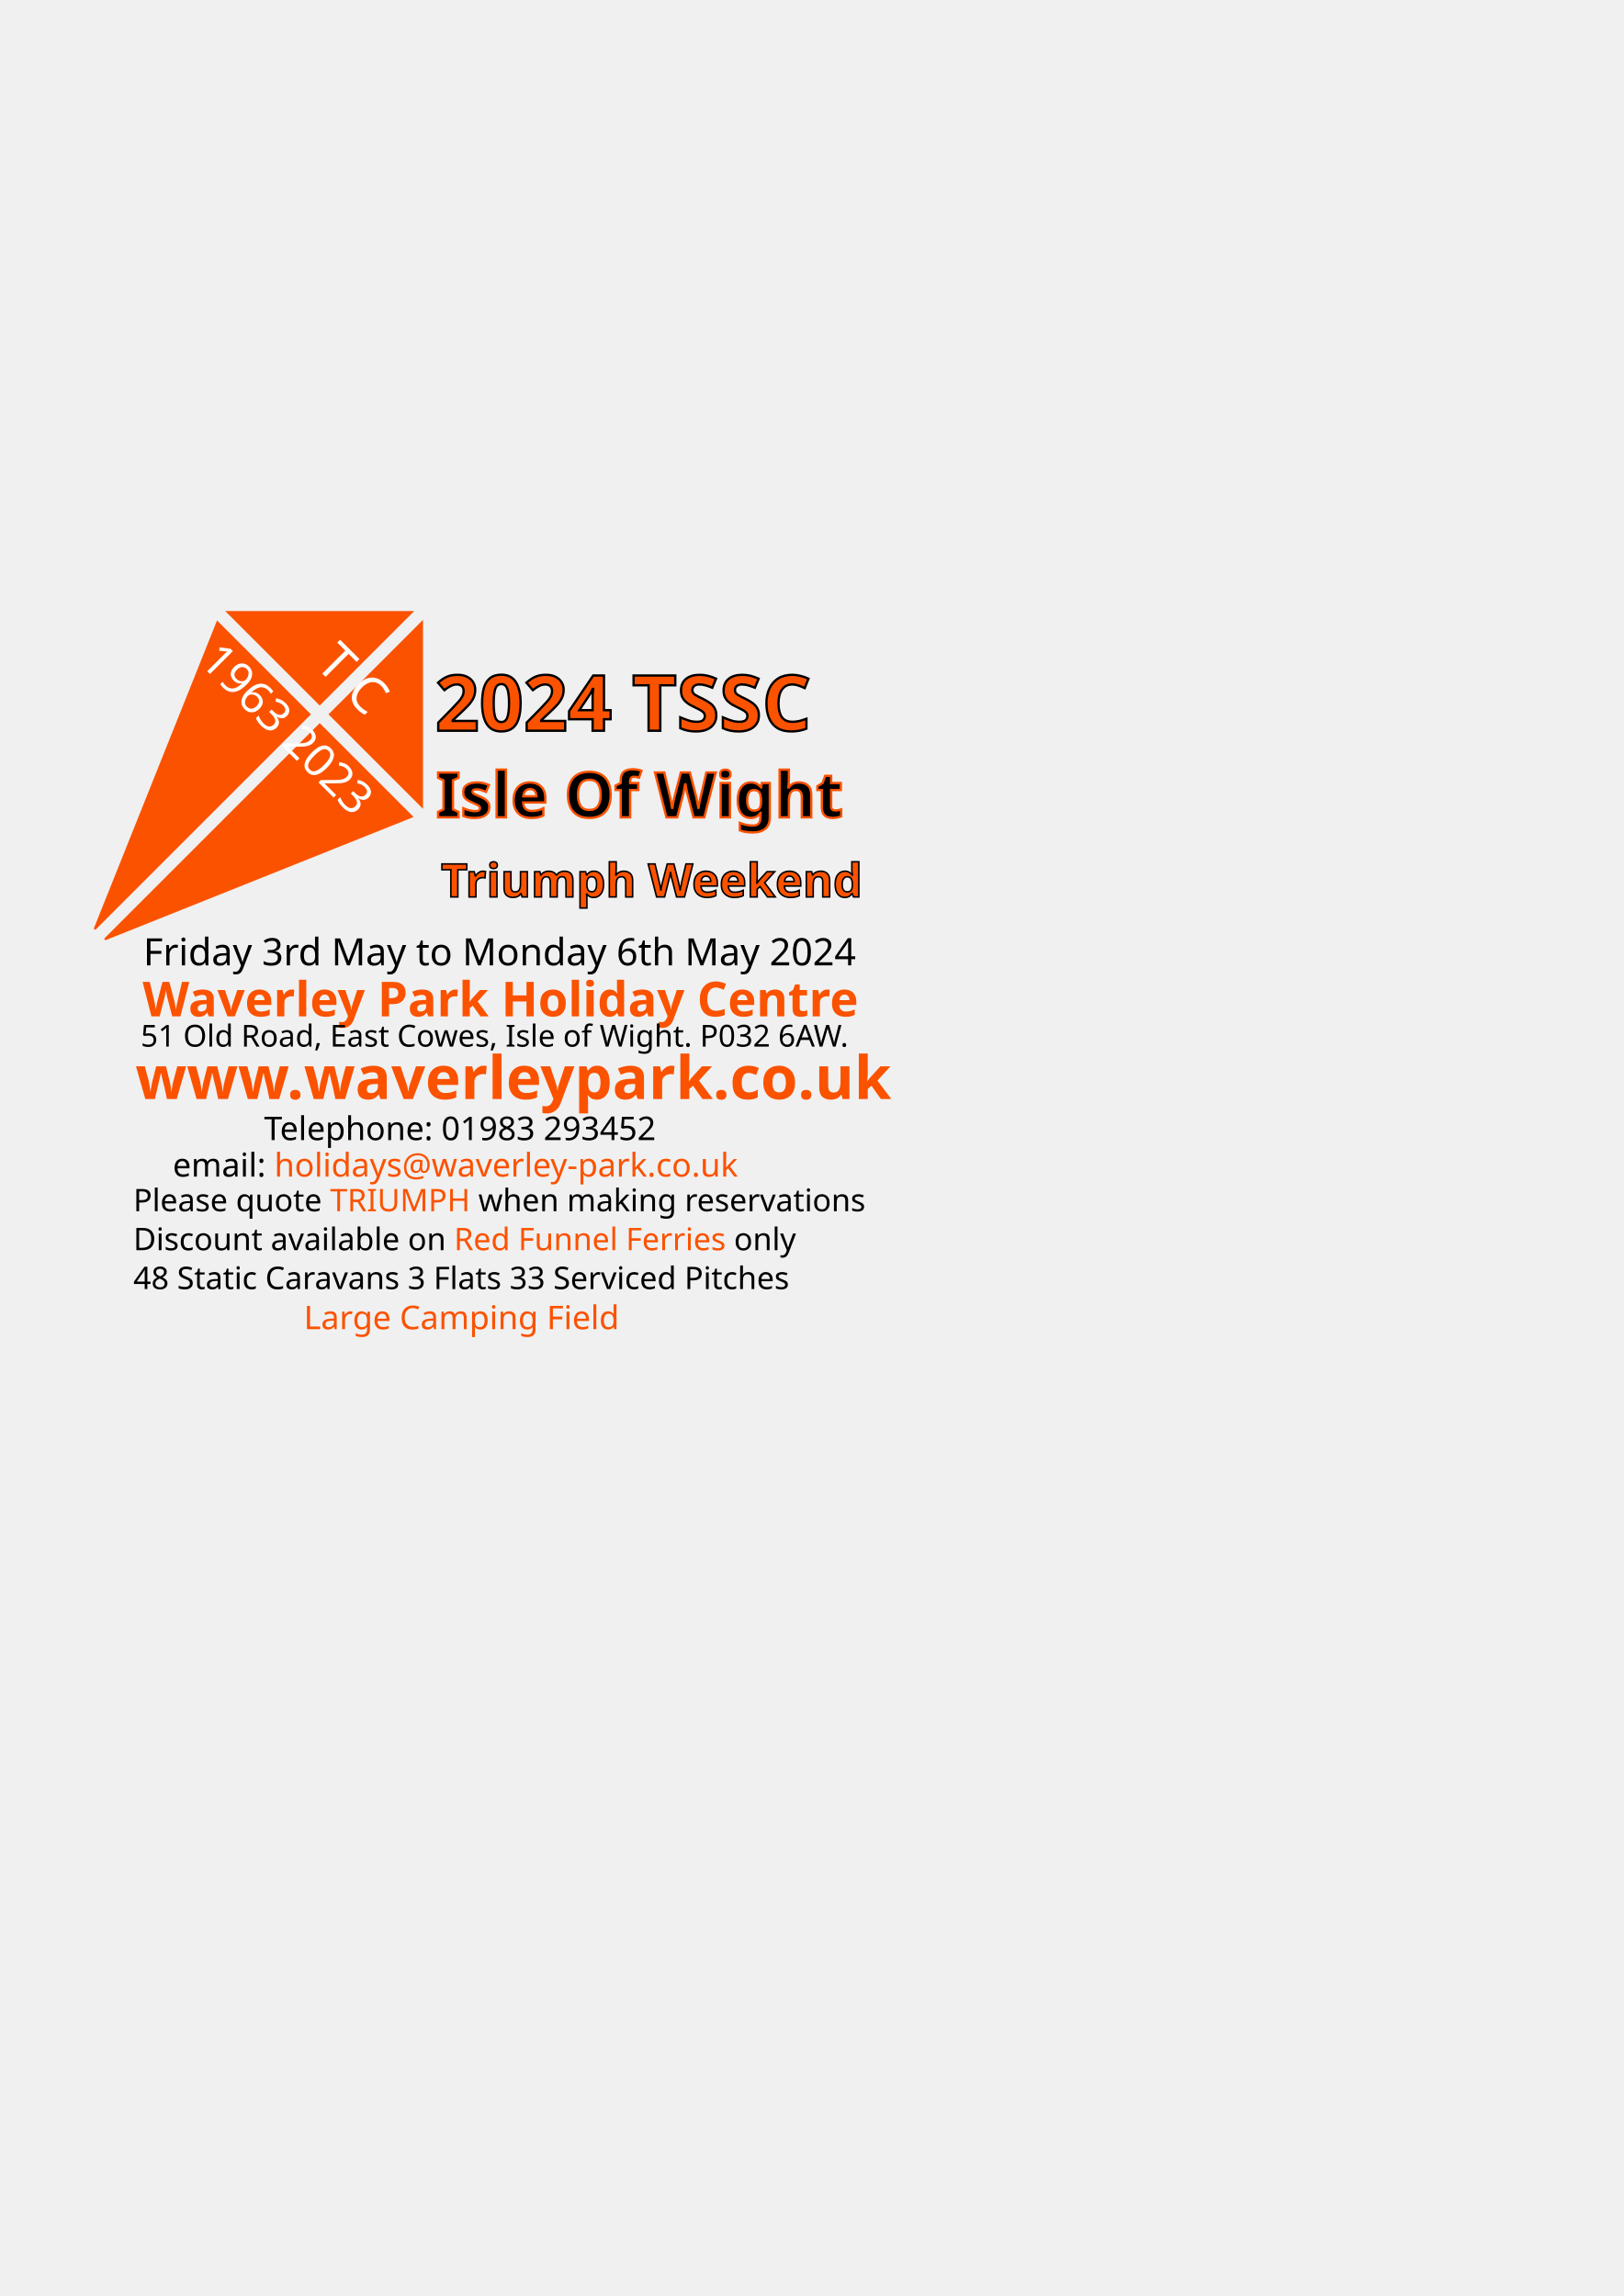
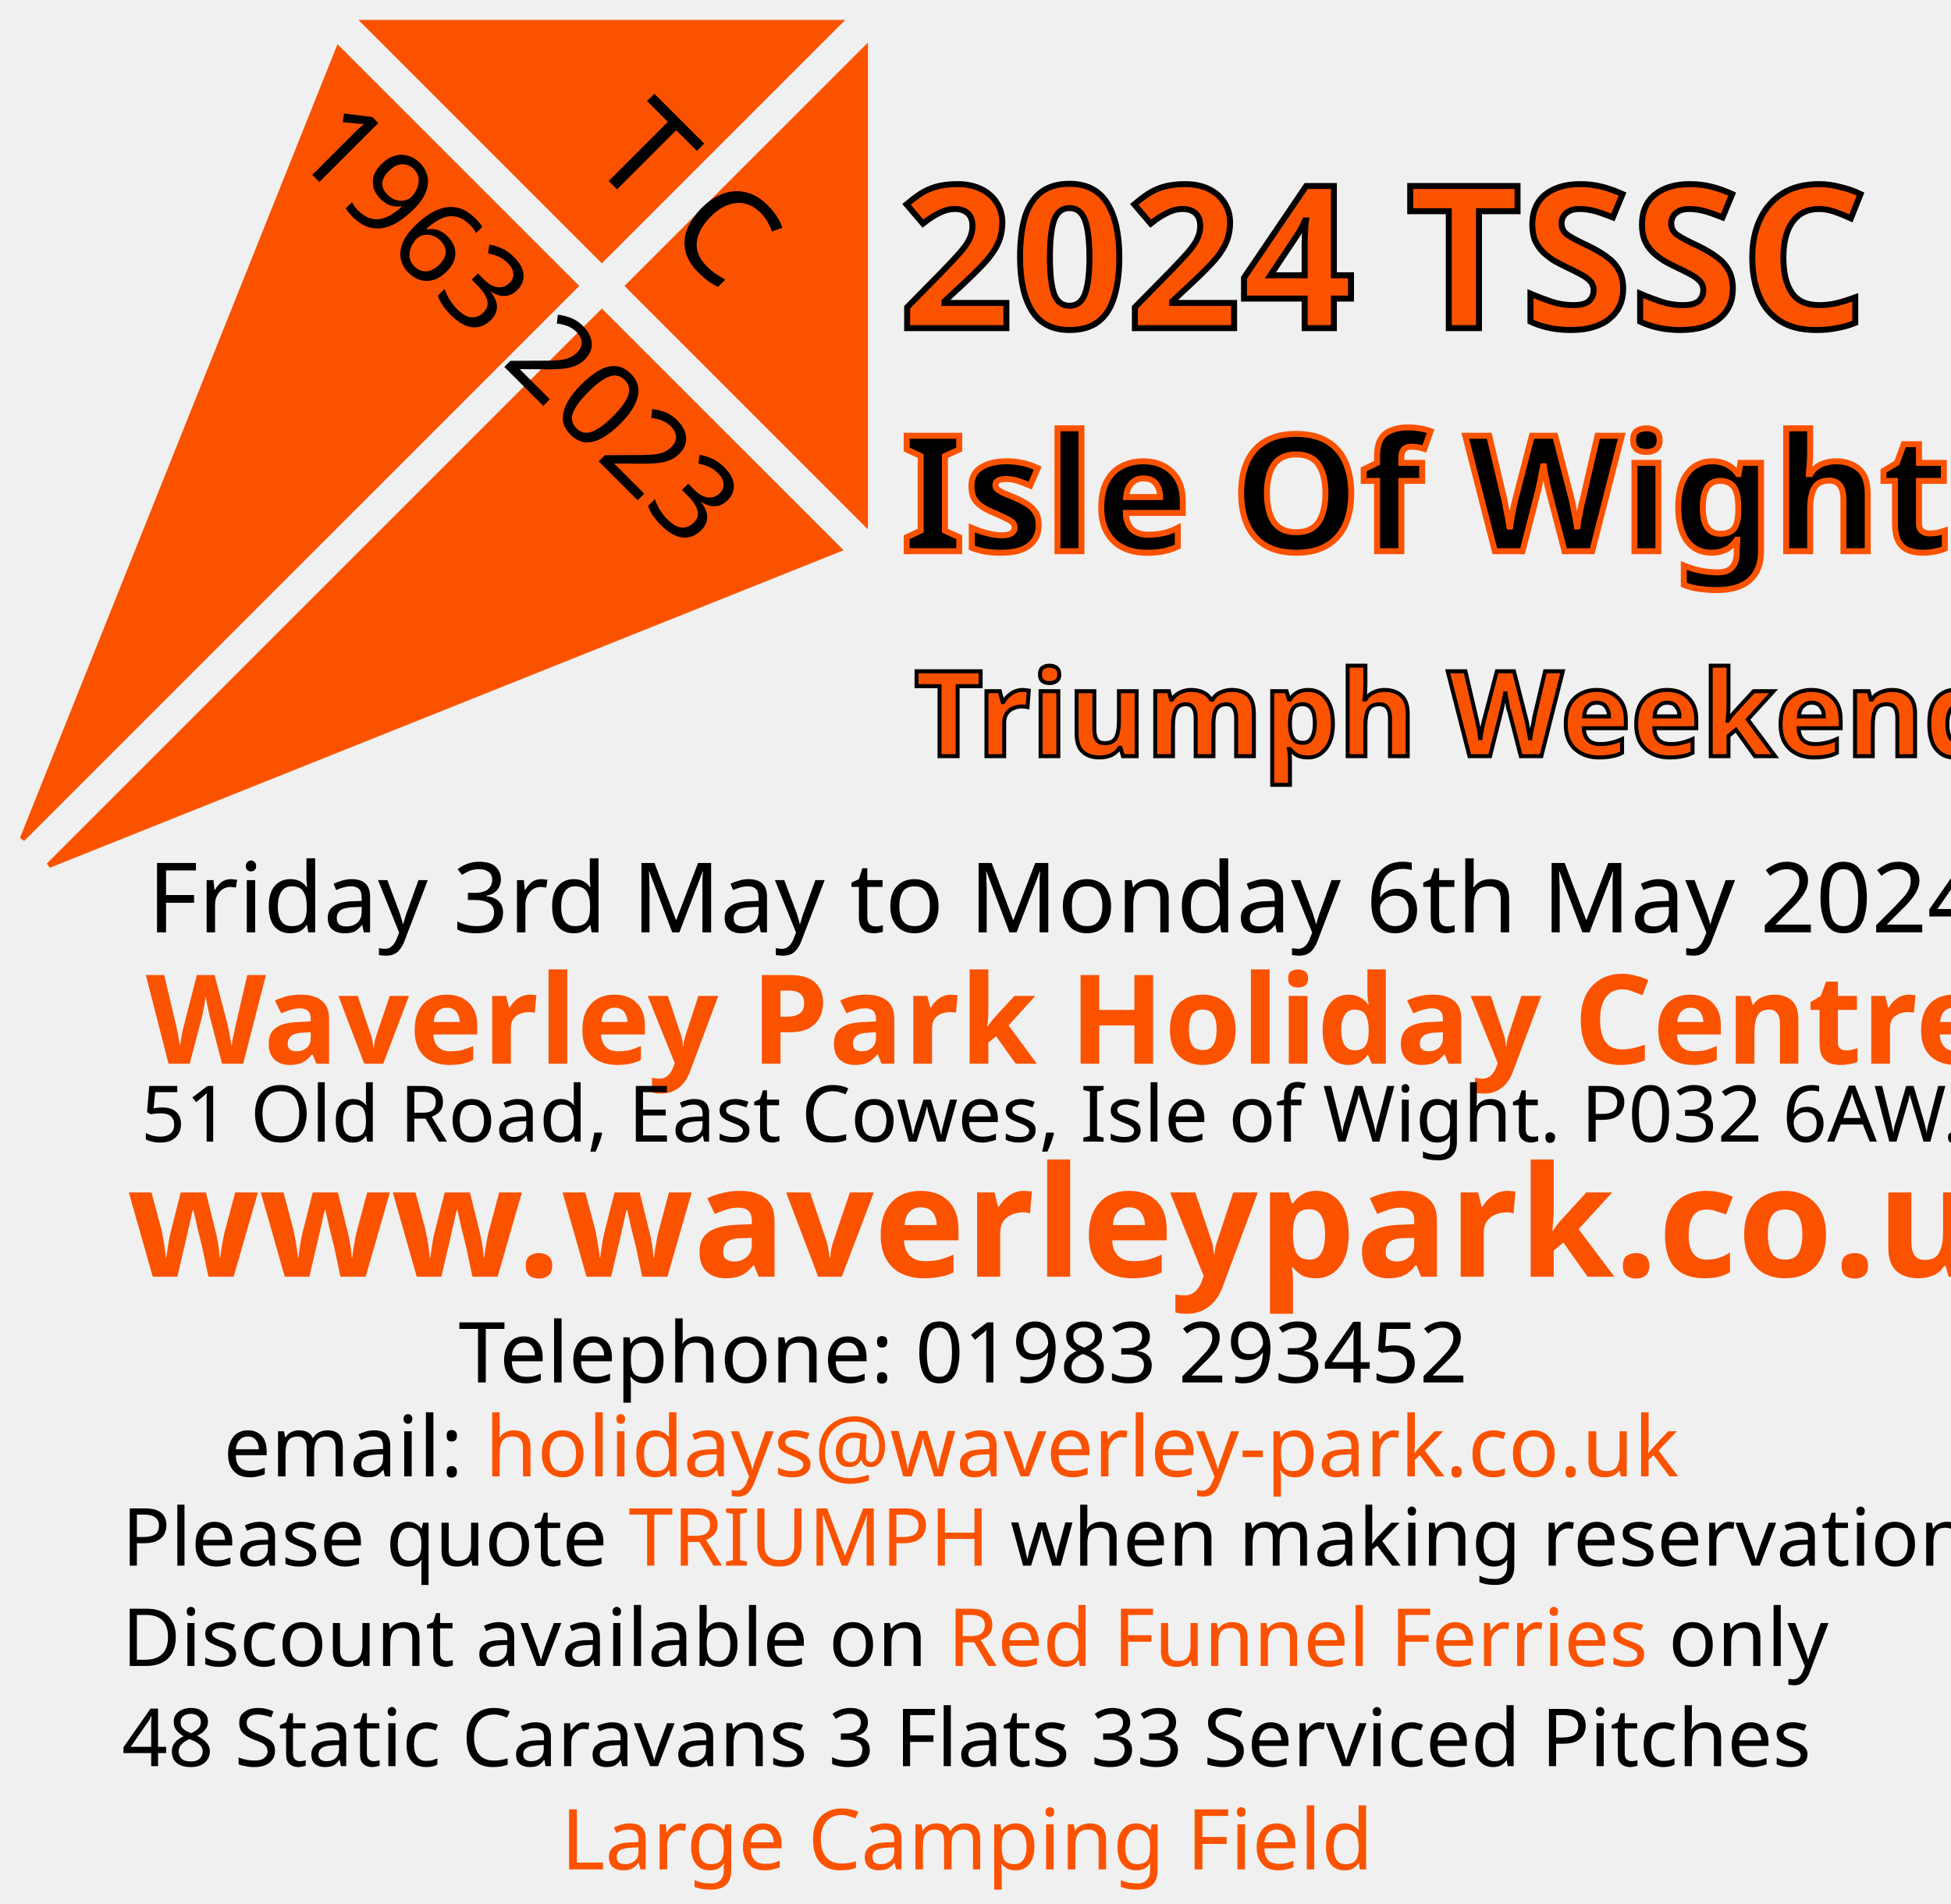
- <svg xmlns="http://www.w3.org/2000/svg" width="210mm" height="297mm" viewBox="0 0 210 297" version="1.1" id="svg5">
+ <svg xmlns="http://www.w3.org/2000/svg" width="97.984mm" height="95.609mm" viewBox="0 0 97.984 95.609" version="1.1" id="svg5">
  <defs id="defs2" />
-   <g id="layer1">
+   <g id="layer1" transform="translate(-11.12136,-78.04174)">
    <text xml:space="preserve" style="font-style:normal;font-variant:normal;font-weight:normal;font-stretch:normal;font-size:4.028px;line-height:1.25;font-family:Ubuntu;-inkscape-font-specification:'Ubuntu, Normal';font-variant-ligatures:normal;font-variant-caps:normal;font-variant-numeric:normal;font-variant-east-asian:normal;stroke-width:0.252" x="17.245" y="121.441" id="text3026">
      <tspan style="font-style:normal;font-variant:normal;font-weight:normal;font-stretch:normal;font-size:4.028px;font-family:Ubuntu;-inkscape-font-specification:'Ubuntu, Normal';font-variant-ligatures:normal;font-variant-caps:normal;font-variant-numeric:normal;font-variant-east-asian:normal;stroke-width:0.252" x="17.245" y="121.441" id="tspan3028" />
      <tspan style="font-style:normal;font-variant:normal;font-weight:normal;font-stretch:normal;font-size:4.028px;font-family:Ubuntu;-inkscape-font-specification:'Ubuntu, Normal';font-variant-ligatures:normal;font-variant-caps:normal;font-variant-numeric:normal;font-variant-east-asian:normal;stroke-width:0.252" x="17.245" y="126.476" id="tspan3030" />
      <tspan style="font-style:normal;font-variant:normal;font-weight:normal;font-stretch:normal;font-size:4.028px;font-family:Ubuntu;-inkscape-font-specification:'Ubuntu, Normal';font-variant-ligatures:normal;font-variant-caps:normal;font-variant-numeric:normal;font-variant-east-asian:normal;stroke-width:0.252" x="17.245" y="131.51" id="tspan3032" />
      <tspan style="font-style:normal;font-variant:normal;font-weight:normal;font-stretch:normal;font-size:4.028px;font-family:Ubuntu;-inkscape-font-specification:'Ubuntu, Normal';font-variant-ligatures:normal;font-variant-caps:normal;font-variant-numeric:normal;font-variant-east-asian:normal;stroke-width:0.252" x="17.245" y="136.545" id="tspan3034" />
      <tspan style="font-style:normal;font-variant:normal;font-weight:normal;font-stretch:normal;font-size:4.028px;font-family:Ubuntu;-inkscape-font-specification:'Ubuntu, Normal';font-variant-ligatures:normal;font-variant-caps:normal;font-variant-numeric:normal;font-variant-east-asian:normal;stroke-width:0.252" x="17.245" y="141.58" id="tspan3036" />
      <tspan style="font-style:normal;font-variant:normal;font-weight:normal;font-stretch:normal;font-size:4.028px;font-family:Ubuntu;-inkscape-font-specification:'Ubuntu, Normal';font-variant-ligatures:normal;font-variant-caps:normal;font-variant-numeric:normal;font-variant-east-asian:normal;stroke-width:0.252" x="17.245" y="146.614" id="tspan3038" />
      <tspan style="font-style:normal;font-variant:normal;font-weight:normal;font-stretch:normal;font-size:4.028px;font-family:Ubuntu;-inkscape-font-specification:'Ubuntu, Normal';font-variant-ligatures:normal;font-variant-caps:normal;font-variant-numeric:normal;font-variant-east-asian:normal;stroke-width:0.252" x="17.245" y="151.649" id="tspan3040" />
      <tspan style="font-style:normal;font-variant:normal;font-weight:normal;font-stretch:normal;font-size:4.028px;font-family:Ubuntu;-inkscape-font-specification:'Ubuntu, Normal';font-variant-ligatures:normal;font-variant-caps:normal;font-variant-numeric:normal;font-variant-east-asian:normal;stroke-width:0.252" x="17.245" y="156.683" id="tspan3042">Please quote <tspan style="font-style:normal;font-variant:normal;font-weight:normal;font-stretch:normal;font-size:4.028px;font-family:Ubuntu;-inkscape-font-specification:'Ubuntu, Normal';font-variant-ligatures:normal;font-variant-caps:normal;font-variant-numeric:normal;font-variant-east-asian:normal;fill:#fb5200;fill-opacity:1;stroke-width:0.252" id="tspan62678">TRIUMPH</tspan> when making reservations</tspan>
      <tspan style="font-style:normal;font-variant:normal;font-weight:normal;font-stretch:normal;font-size:4.028px;font-family:Ubuntu;-inkscape-font-specification:'Ubuntu, Normal';font-variant-ligatures:normal;font-variant-caps:normal;font-variant-numeric:normal;font-variant-east-asian:normal;stroke-width:0.252" x="17.245" y="161.718" id="tspan3044">Discount available on <tspan style="font-style:normal;font-variant:normal;font-weight:normal;font-stretch:normal;font-size:4.028px;font-family:Ubuntu;-inkscape-font-specification:'Ubuntu, Normal';font-variant-ligatures:normal;font-variant-caps:normal;font-variant-numeric:normal;font-variant-east-asian:normal;fill:#fb5200;fill-opacity:1;stroke-width:0.252" id="tspan66664">Red Funnel Ferries</tspan> only</tspan>
      <tspan style="font-style:normal;font-variant:normal;font-weight:normal;font-stretch:normal;font-size:4.028px;font-family:Ubuntu;-inkscape-font-specification:'Ubuntu, Normal';font-variant-ligatures:normal;font-variant-caps:normal;font-variant-numeric:normal;font-variant-east-asian:normal;stroke-width:0.252" x="17.245" y="166.753" id="tspan3046">48 Static Caravans 3 Flats 33 Serviced Pitches</tspan>
      <tspan style="font-style:normal;font-variant:normal;font-weight:normal;font-stretch:normal;font-size:4.028px;font-family:Ubuntu;-inkscape-font-specification:'Ubuntu, Normal';font-variant-ligatures:normal;font-variant-caps:normal;font-variant-numeric:normal;font-variant-east-asian:normal;fill:#fb5200;fill-opacity:1;stroke-width:0.252" x="17.245" y="171.787" id="tspan3048" />
    </text>
-     <text xml:space="preserve" style="font-size:9.996px;line-height:1.25;font-family:Chandas;-inkscape-font-specification:'Chandas, Normal';stroke-width:0.3;stroke:#000000;stroke-opacity:1;stroke-miterlimit:4;stroke-dasharray:none;fill:#fb5200;fill-opacity:1" x="56.274" y="94.527" id="text9196">
-       <tspan id="tspan9194" style="font-style:normal;font-variant:normal;font-weight:bold;font-stretch:normal;font-size:9.996px;font-family:Ubuntu;-inkscape-font-specification:'Ubuntu, Bold';font-variant-ligatures:normal;font-variant-caps:normal;font-variant-numeric:normal;font-variant-east-asian:normal;fill:#fb5200;fill-opacity:1;stroke-width:0.3;stroke:#000000;stroke-opacity:1;stroke-miterlimit:4;stroke-dasharray:none" x="56.274" y="94.527">2024 TSSC</tspan>
+     <text xml:space="preserve" style="font-size:9.996px;line-height:1.25;font-family:Chandas;-inkscape-font-specification:'Chandas, Normal';fill:#fb5200;fill-opacity:1;stroke:#000000;stroke-width:0.3;stroke-miterlimit:4;stroke-dasharray:none;stroke-opacity:1" x="56.274" y="94.527" id="text9196">
+       <tspan id="tspan9194" style="font-style:normal;font-variant:normal;font-weight:bold;font-stretch:normal;font-size:9.996px;font-family:Ubuntu;-inkscape-font-specification:'Ubuntu, Bold';font-variant-ligatures:normal;font-variant-caps:normal;font-variant-numeric:normal;font-variant-east-asian:normal;fill:#fb5200;fill-opacity:1;stroke:#000000;stroke-width:0.3;stroke-miterlimit:4;stroke-dasharray:none;stroke-opacity:1" x="56.274" y="94.527">2024 TSSC</tspan>
    </text>
-     <text xml:space="preserve" style="font-style:normal;font-variant:normal;font-weight:bold;font-stretch:normal;font-size:8.126px;line-height:1.25;font-family:Ubuntu;-inkscape-font-specification:'Ubuntu, Bold';font-variant-ligatures:normal;font-variant-caps:normal;font-variant-numeric:normal;font-variant-east-asian:normal;stroke-width:0.3;stroke:#fb5200;stroke-opacity:1;stroke-miterlimit:4;stroke-dasharray:none" x="56.391" y="105.726" id="text10520">
-       <tspan id="tspan10518" style="font-style:normal;font-variant:normal;font-weight:bold;font-stretch:normal;font-size:8.126px;font-family:Ubuntu;-inkscape-font-specification:'Ubuntu, Bold';font-variant-ligatures:normal;font-variant-caps:normal;font-variant-numeric:normal;font-variant-east-asian:normal;stroke-width:0.3;stroke:#fb5200;stroke-opacity:1;stroke-miterlimit:4;stroke-dasharray:none" x="56.391" y="105.726">Isle Of Wight</tspan>
+     <text xml:space="preserve" style="font-style:normal;font-variant:normal;font-weight:bold;font-stretch:normal;font-size:8.126px;line-height:1.25;font-family:Ubuntu;-inkscape-font-specification:'Ubuntu, Bold';font-variant-ligatures:normal;font-variant-caps:normal;font-variant-numeric:normal;font-variant-east-asian:normal;stroke:#fb5200;stroke-width:0.3;stroke-miterlimit:4;stroke-dasharray:none;stroke-opacity:1" x="56.391" y="105.726" id="text10520">
+       <tspan id="tspan10518" style="font-style:normal;font-variant:normal;font-weight:bold;font-stretch:normal;font-size:8.126px;font-family:Ubuntu;-inkscape-font-specification:'Ubuntu, Bold';font-variant-ligatures:normal;font-variant-caps:normal;font-variant-numeric:normal;font-variant-east-asian:normal;stroke:#fb5200;stroke-width:0.3;stroke-miterlimit:4;stroke-dasharray:none;stroke-opacity:1" x="56.391" y="105.726">Isle Of Wight</tspan>
    </text>
-     <text xml:space="preserve" style="font-size:5.985px;line-height:1.25;font-family:Ubuntu;-inkscape-font-specification:'Ubuntu, Bold';stroke-width:0.2;fill:#fb5200;fill-opacity:1;font-weight:bold;font-style:normal;font-stretch:normal;font-variant:normal;font-variant-ligatures:normal;font-variant-caps:normal;font-variant-numeric:normal;font-variant-east-asian:normal;stroke:#000000;stroke-opacity:1;stroke-miterlimit:4;stroke-dasharray:none" x="57.027" y="116.022" id="text11888">
-       <tspan id="tspan11886" style="stroke-width:0.2;fill:#fb5200;fill-opacity:1;-inkscape-font-specification:'Ubuntu, Bold';font-family:Ubuntu;font-weight:bold;font-style:normal;font-stretch:normal;font-variant:normal;font-size:5.985px;font-variant-ligatures:normal;font-variant-caps:normal;font-variant-numeric:normal;font-variant-east-asian:normal;stroke:#000000;stroke-opacity:1;stroke-miterlimit:4;stroke-dasharray:none" x="57.027" y="116.022">Triumph Weekend</tspan>
+     <text xml:space="preserve" style="font-style:normal;font-variant:normal;font-weight:bold;font-stretch:normal;font-size:5.985px;line-height:1.25;font-family:Ubuntu;-inkscape-font-specification:'Ubuntu, Bold';font-variant-ligatures:normal;font-variant-caps:normal;font-variant-numeric:normal;font-variant-east-asian:normal;fill:#fb5200;fill-opacity:1;stroke:#000000;stroke-width:0.2;stroke-miterlimit:4;stroke-dasharray:none;stroke-opacity:1" x="57.027" y="116.022" id="text11888">
+       <tspan id="tspan11886" style="font-style:normal;font-variant:normal;font-weight:bold;font-stretch:normal;font-size:5.985px;font-family:Ubuntu;-inkscape-font-specification:'Ubuntu, Bold';font-variant-ligatures:normal;font-variant-caps:normal;font-variant-numeric:normal;font-variant-east-asian:normal;fill:#fb5200;fill-opacity:1;stroke:#000000;stroke-width:0.2;stroke-miterlimit:4;stroke-dasharray:none;stroke-opacity:1" x="57.027" y="116.022">Triumph Weekend</tspan>
    </text>
    <text xml:space="preserve" style="font-style:normal;font-variant:normal;font-weight:normal;font-stretch:normal;font-size:4.889px;line-height:1.25;font-family:Ubuntu;-inkscape-font-specification:'Ubuntu, Normal';font-variant-ligatures:normal;font-variant-caps:normal;font-variant-numeric:normal;font-variant-east-asian:normal;stroke-width:0.306" x="18.538" y="124.871" id="text27044">
      <tspan id="tspan27042" style="font-style:normal;font-variant:normal;font-weight:normal;font-stretch:normal;font-size:4.889px;font-family:Ubuntu;-inkscape-font-specification:'Ubuntu, Normal';font-variant-ligatures:normal;font-variant-caps:normal;font-variant-numeric:normal;font-variant-east-asian:normal;stroke-width:0.306" x="18.538" y="124.871">Friday 3rd May to Monday 6th May 2024</tspan>
    </text>
    <text xml:space="preserve" style="font-style:normal;font-variant:normal;font-weight:bold;font-stretch:normal;font-size:6.237px;line-height:1.25;font-family:Ubuntu;-inkscape-font-specification:'Ubuntu, Bold';font-variant-ligatures:normal;font-variant-caps:normal;font-variant-numeric:normal;font-variant-east-asian:normal;fill:#fb5200;fill-opacity:1;stroke-width:0.39" x="18.445" y="131.469" id="text32400">
      <tspan id="tspan32398" style="font-style:normal;font-variant:normal;font-weight:bold;font-stretch:normal;font-size:6.237px;font-family:Ubuntu;-inkscape-font-specification:'Ubuntu, Bold';font-variant-ligatures:normal;font-variant-caps:normal;font-variant-numeric:normal;font-variant-east-asian:normal;fill:#fb5200;fill-opacity:1;stroke-width:0.39" x="18.445" y="131.469">Waverley Park Holiday Centre</tspan>
    </text>
    <text xml:space="preserve" style="font-style:normal;font-variant:normal;font-weight:normal;font-stretch:normal;font-size:3.919px;line-height:1.25;font-family:Ubuntu;-inkscape-font-specification:'Ubuntu, Normal';font-variant-ligatures:normal;font-variant-caps:normal;font-variant-numeric:normal;font-variant-east-asian:normal;stroke-width:0.245" x="18.194" y="135.386" id="text36742">
      <tspan id="tspan36740" style="font-style:normal;font-variant:normal;font-weight:normal;font-stretch:normal;font-size:3.919px;font-family:Ubuntu;-inkscape-font-specification:'Ubuntu, Normal';font-variant-ligatures:normal;font-variant-caps:normal;font-variant-numeric:normal;font-variant-east-asian:normal;stroke-width:0.245" x="18.194" y="135.386">51 Old Road, East Cowes, Isle of Wight. P032 6AW.</tspan>
    </text>
    <text xml:space="preserve" style="font-style:normal;font-variant:normal;font-weight:bold;font-stretch:normal;font-size:7.744px;line-height:1.25;font-family:Ubuntu;-inkscape-font-specification:'Ubuntu, Bold';font-variant-ligatures:normal;font-variant-caps:normal;font-variant-numeric:normal;font-variant-east-asian:normal;fill:#fb5200;fill-opacity:1;stroke-width:0.484" x="17.512" y="142.17" id="text43622">
      <tspan id="tspan43620" style="font-style:normal;font-variant:normal;font-weight:bold;font-stretch:normal;font-size:7.744px;font-family:Ubuntu;-inkscape-font-specification:'Ubuntu, Bold';font-variant-ligatures:normal;font-variant-caps:normal;font-variant-numeric:normal;font-variant-east-asian:normal;fill:#fb5200;fill-opacity:1;stroke-width:0.484" x="17.512" y="142.17">www.waverleypark.co.uk</tspan>
    </text>
    <g id="g45740" transform="matrix(0,0.2645833,-0.2645833,0,54.57752,79.17403)">
-       <polygon fill="#fb5200" stroke="#fb5200" points="95,0 50,45 5,0 " id="polygon45716" />
-       <polygon fill="#fb5200" stroke="#fb5200" points="0,95 45,50 0,5 " id="polygon45718" />
-       <polygon fill="#fb5200" stroke="#fb5200" points="55,50 160,155 100,5 " id="polygon45720" />
-       <polygon fill="#fb5200" stroke="#fb5200" points="50,55 155,160 5,100 " id="polygon45722" />
-       <text fill="#ffffff" x="31" y="35" font-size="25px" font-family="sans-serif" transform="rotate(-45,50,50)" id="text45724">T C</text>
-       <text fill="#ffffff" x="-59.725" y="94.673" font-size="22.152px" font-family="sans-serif" transform="rotate(-45)" id="text45726" style="stroke-width:0.886;-inkscape-font-specification:'sans-serif, Normal';font-family:sans-serif;font-weight:normal;font-style:normal;font-stretch:normal;font-variant:normal;font-size:22.152px;font-variant-ligatures:normal;font-variant-caps:normal;font-variant-numeric:normal;font-variant-east-asian:normal;fill:#ffffff">
-         <tspan id="tspan1058">1963    2023</tspan>
+       <polygon fill="#fb5200" stroke="#fb5200" points="50,45 5,0 95,0 " id="polygon45716" />
+       <polygon fill="#fb5200" stroke="#fb5200" points="45,50 0,5 0,95 " id="polygon45718" />
+       <polygon fill="#fb5200" stroke="#fb5200" points="160,155 100,5 55,50 " id="polygon45720" />
+       <polygon fill="#fb5200" stroke="#fb5200" points="155,160 5,100 50,55 " id="polygon45722" />
+       <text fill="#ffffff" x="31" y="35" font-size="25px" font-family="sans-serif" transform="rotate(-45,50,50)" id="text45724" style="font-style:normal;font-variant:normal;font-weight:normal;font-stretch:normal;font-size:25px;font-family:sans-serif;-inkscape-font-specification:'sans-serif, Normal';font-variant-ligatures:normal;font-variant-caps:normal;font-variant-numeric:normal;font-variant-east-asian:normal;fill:#000000;fill-opacity:1">
+         <tspan id="tspan10061" x="31" y="35">T C</tspan>
+       </text>
+       <text fill="#ffffff" x="-59.725" y="94.673" font-size="22.152px" font-family="sans-serif" transform="rotate(-45)" id="text45726" style="font-style:normal;font-variant:normal;font-weight:normal;font-stretch:normal;font-size:22.152px;font-family:sans-serif;-inkscape-font-specification:'sans-serif, Normal';font-variant-ligatures:normal;font-variant-caps:normal;font-variant-numeric:normal;font-variant-east-asian:normal;fill:#000000;fill-opacity:1;stroke-width:0.886">
+         <tspan id="tspan10081" x="-59.725" y="94.673">1963 2023</tspan>
      </text>
    </g>
    <text xml:space="preserve" style="font-size:4.233px;line-height:1.25;font-family:Chandas;-inkscape-font-specification:'Chandas, Normal';stroke-width:0.265" x="34.143" y="147.476" id="text118266">
      <tspan id="tspan118264" style="stroke-width:0.265" x="34.143" y="147.476">Telephone: 01983 293452</tspan>
    </text>
    <text xml:space="preserve" style="font-size:4.233px;line-height:1.25;font-family:Chandas;-inkscape-font-specification:'Chandas, Normal';stroke-width:0.265" x="22.34" y="152.198" id="text120484">
      <tspan id="tspan120482" style="stroke-width:0.265" x="22.34" y="152.198">email: <tspan style="fill:#fb5200;fill-opacity:1" id="tspan137722">holidays@waverley-park.co.uk</tspan>
      </tspan>
    </text>
    <text xml:space="preserve" style="font-size:4.233px;line-height:1.25;font-family:Chandas;-inkscape-font-specification:'Chandas, Normal';stroke-width:0.265" x="39.297" y="171.94" id="text122482">
      <tspan id="tspan122480" style="fill:#fb5200;fill-opacity:1;stroke-width:0.265" x="39.297" y="171.94">Large Camping Field</tspan>
    </text>
  </g>
</svg>
